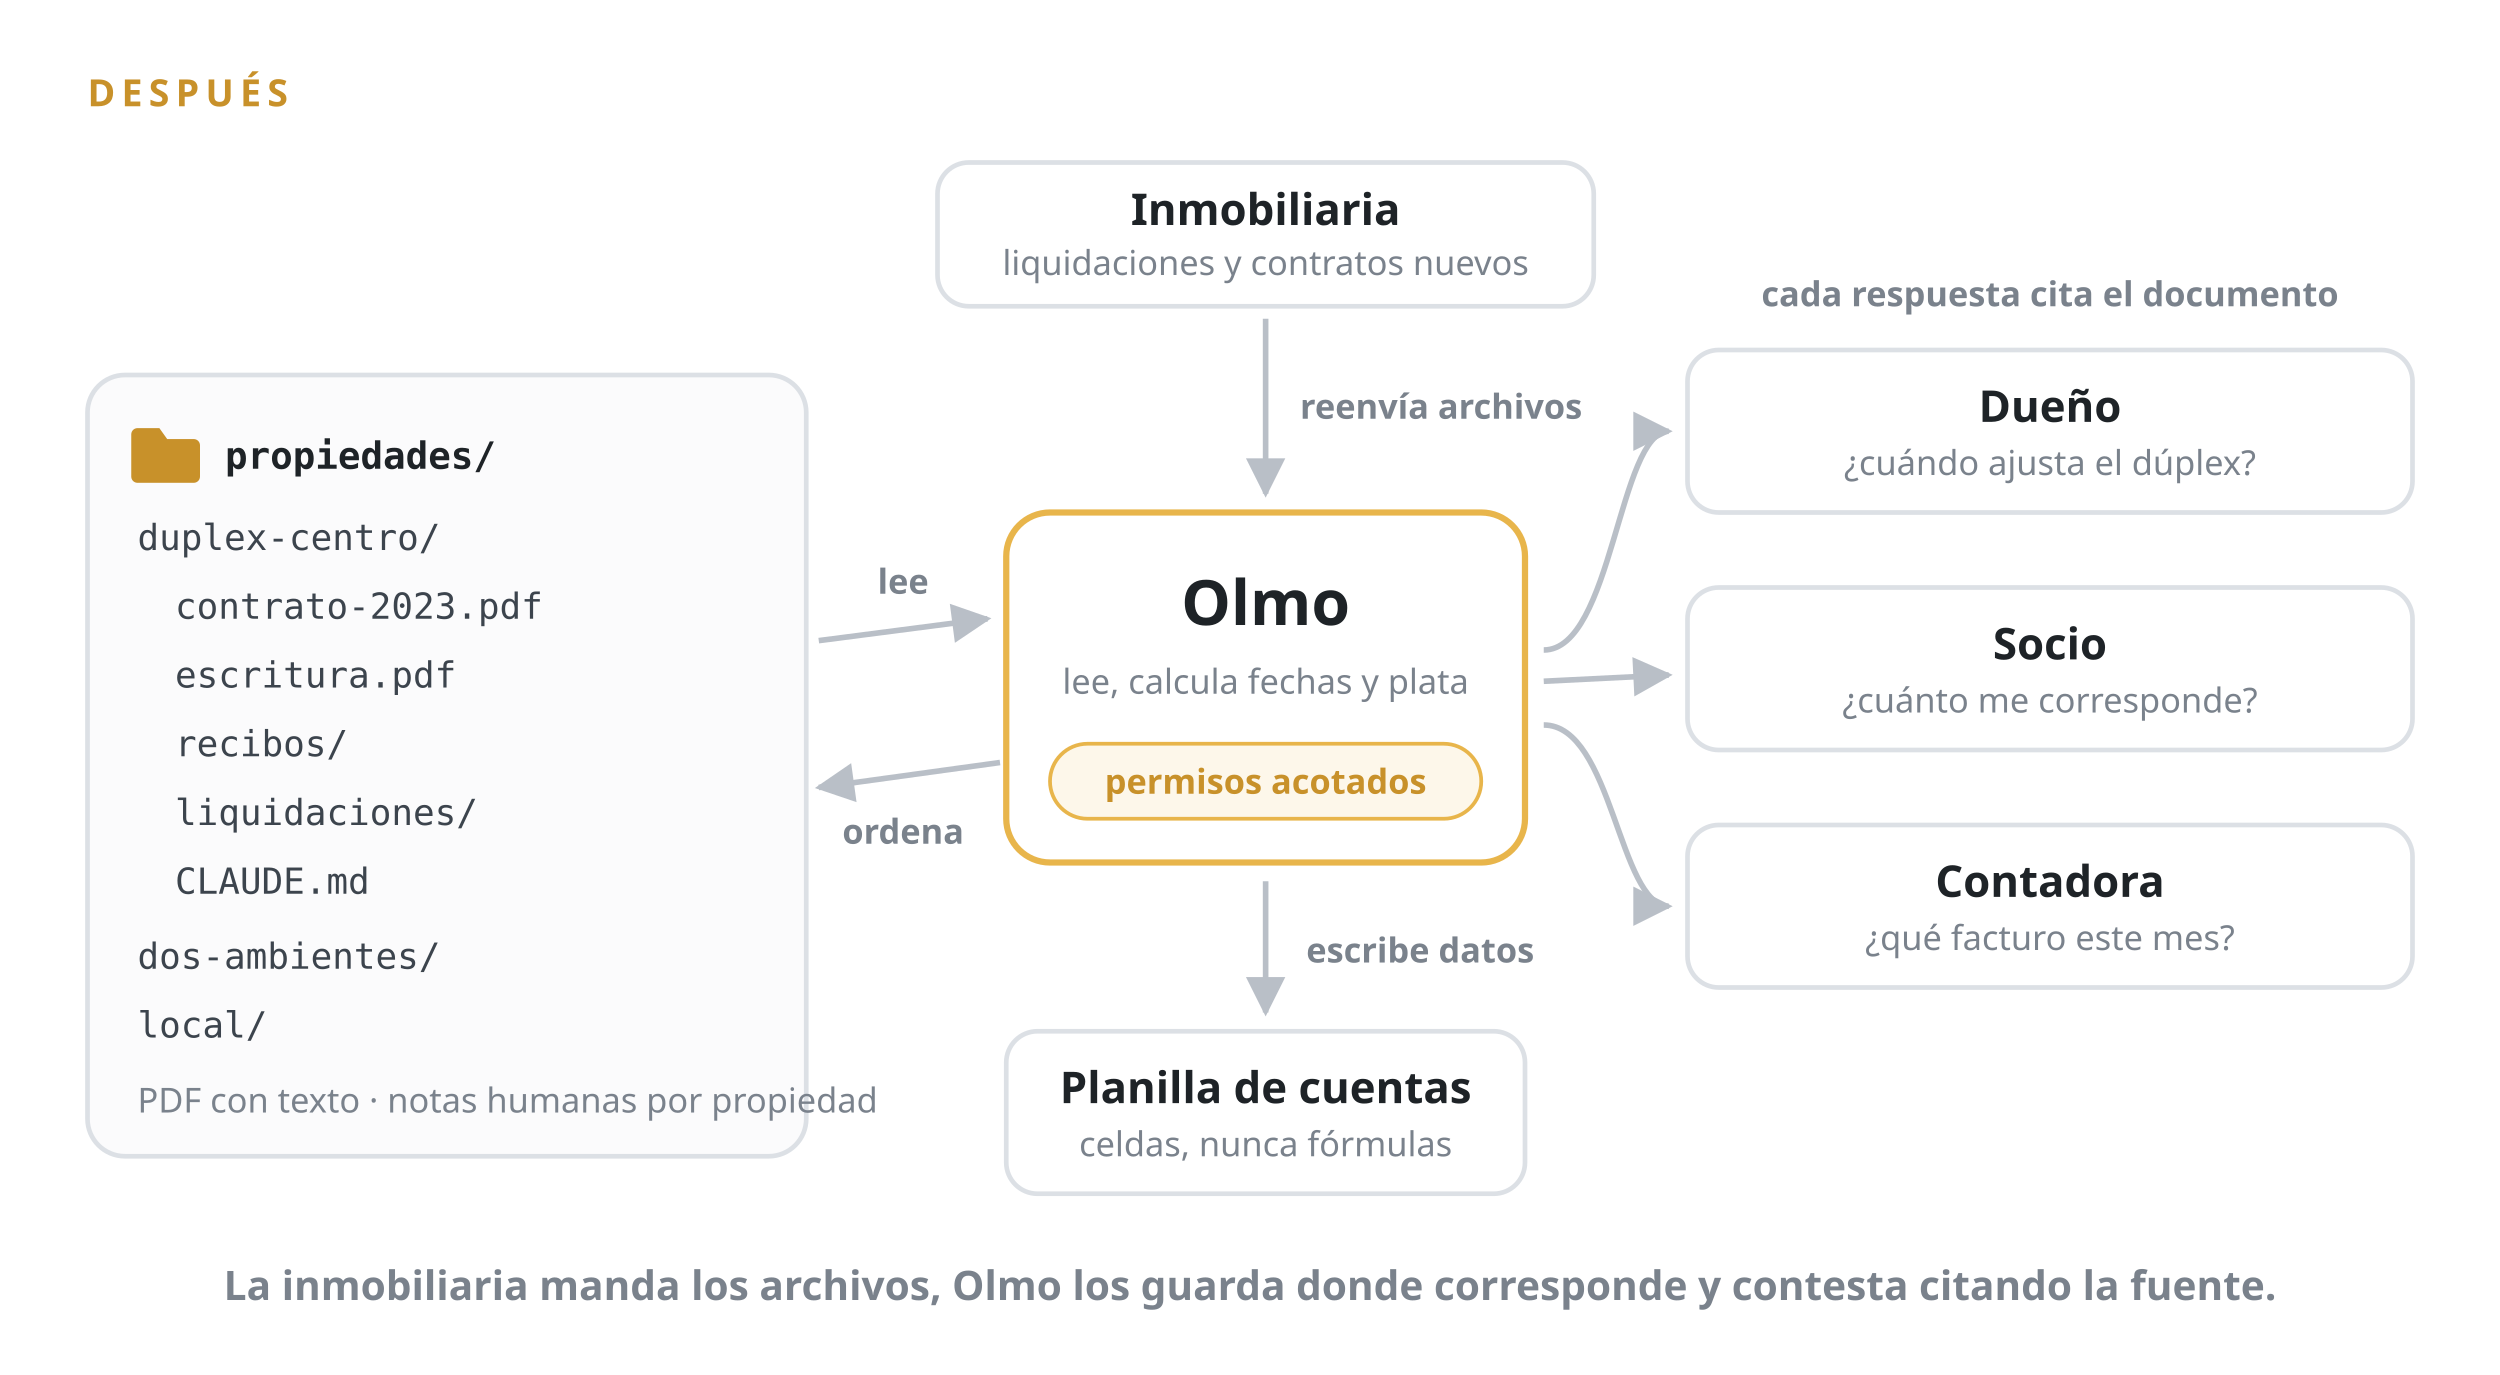
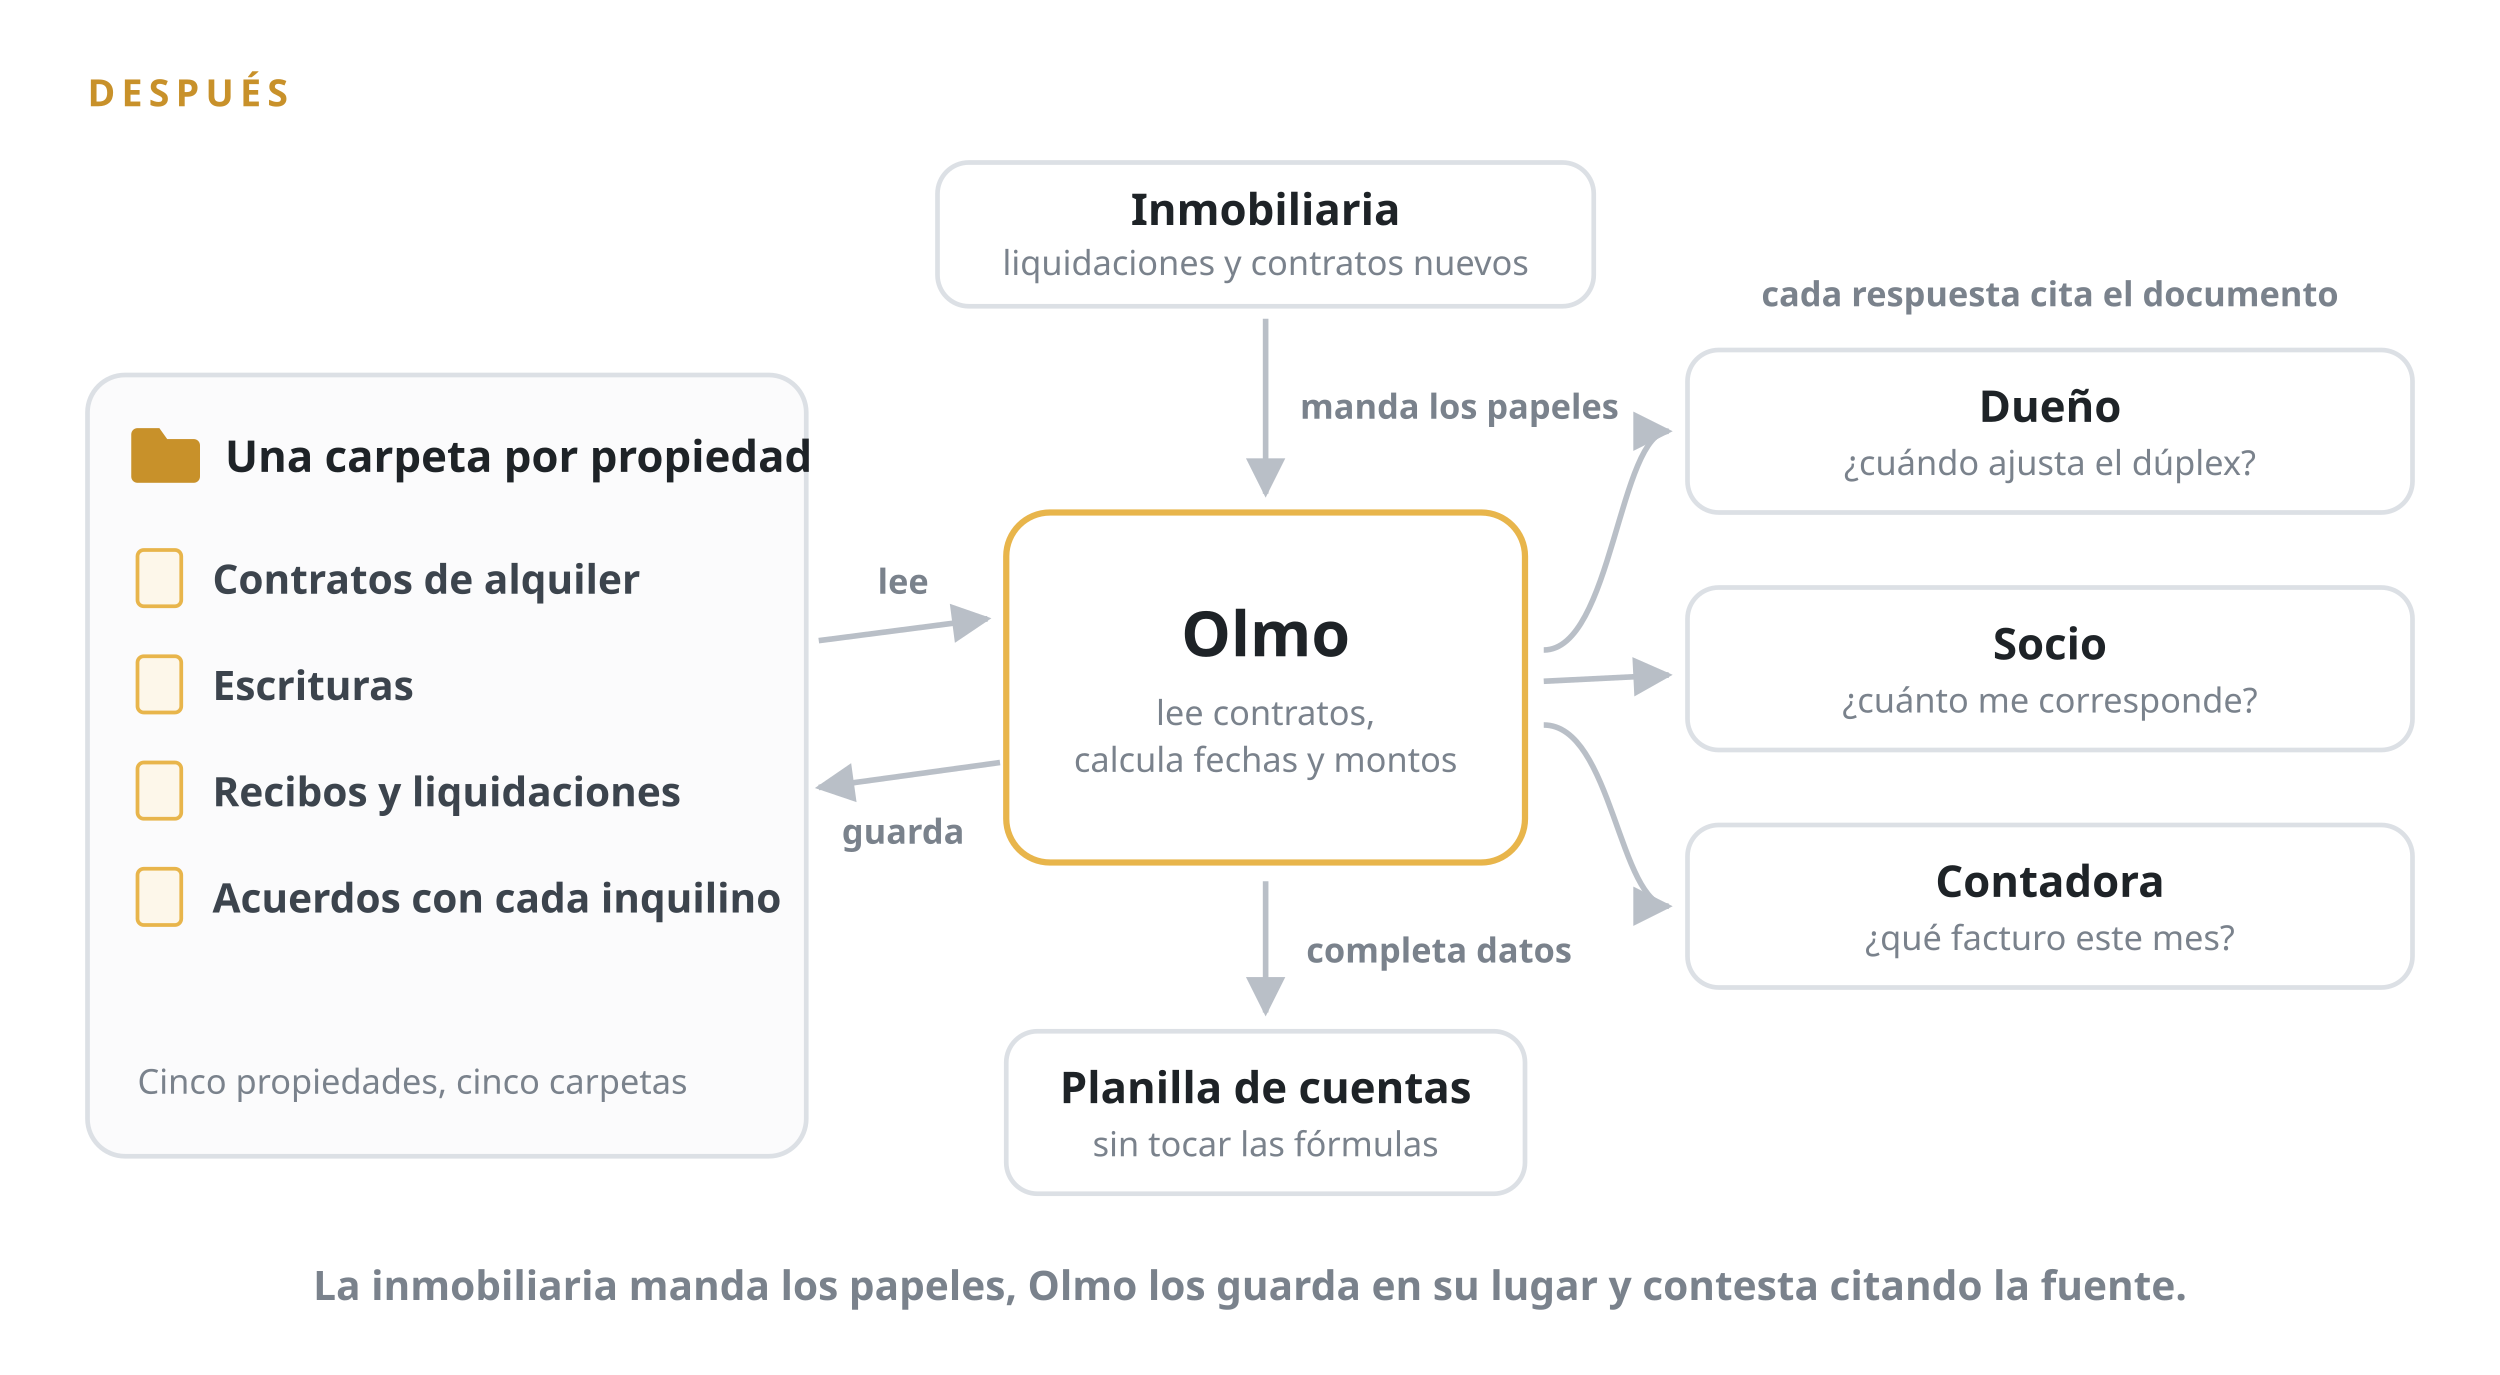
- <svg xmlns="http://www.w3.org/2000/svg" viewBox="0 0 800 440" width="800" height="440" role="img" aria-label="La inmobiliaria le reenvía archivos a Olmo. El agente los guarda donde corresponde en una carpeta ordenada por propiedad, la lee, y responde al dueño, al socio y a la contadora citando la fuente de cada dato. Sobre la planilla escribe celdas de datos, nunca fórmulas.">
+ <svg xmlns="http://www.w3.org/2000/svg" viewBox="0 0 800 440" width="800" height="440" role="img" aria-label="La inmobiliaria le manda los papeles a Olmo. El agente los guarda en una carpeta por propiedad, los lee y responde al dueño, al socio y a la contadora citando el documento. En la planilla de cuentas completa datos sin tocar las fórmulas.">
  <defs>
    <style>
      .lbl  { font-family: 'Nunito', ui-sans-serif, system-ui, sans-serif; font-size: 14px; font-weight: 700; fill: #1E2327; }
      .sub  { font-family: 'Nunito', ui-sans-serif, system-ui, sans-serif; font-size: 11px; font-weight: 400; fill: #7A828C; }
      .cap  { font-family: 'Nunito', ui-sans-serif, system-ui, sans-serif; font-size: 13px; font-weight: 600; fill: #7A828C; }
      .kick { font-family: 'Nunito', ui-sans-serif, system-ui, sans-serif; font-size: 12px; font-weight: 800; fill: #C8912A; letter-spacing: 2px; }
      .flow { font-family: 'Nunito', ui-sans-serif, system-ui, sans-serif; font-size: 11px; font-weight: 700; fill: #7A828C; }
-       .mono { font-family: 'JetBrains Mono', ui-monospace, monospace; font-size: 11.5px; fill: #3C444D; }
-       .monoh{ font-family: 'JetBrains Mono', ui-monospace, monospace; font-size: 12px; font-weight: 700; fill: #1E2327; }
+       .item { font-family: 'Nunito', ui-sans-serif, system-ui, sans-serif; font-size: 13px; font-weight: 600; fill: #3C444D; }
      .card { fill: #FFFFFF; stroke: #DCE0E5; stroke-width: 1.5; }
+       .doc  { fill: #FDF7EA; stroke: #E8B54B; stroke-width: 1.2; }
      .arw  { stroke: #B9BFC7; stroke-width: 1.8; fill: none; marker-end: url(#ah); }
    </style>
    <marker id="ah" viewBox="0 0 10 10" refX="9" refY="5" markerWidth="7" markerHeight="7" orient="auto-start-reverse">
      <path d="M 0 0 L 10 5 L 0 10 z" fill="#B9BFC7" />
    </marker>
  </defs>
  <rect width="800" height="440" fill="#FFFFFF" />
  <text x="28" y="34" class="kick">DESPUÉS</text>
  <rect x="300" y="52" width="210" height="46" rx="10" class="card" />
  <text x="405" y="72" text-anchor="middle" class="lbl">Inmobiliaria</text>
  <text x="405" y="88" text-anchor="middle" class="sub">liquidaciones y contratos nuevos</text>
  <path class="arw" d="M405 102 L405 158" />
-   <text x="416" y="134" class="flow">reenvía archivos</text>
+   <text x="416" y="134" class="flow">manda los papeles</text>
  <rect x="28" y="120" width="230" height="250" rx="12" fill="#FBFBFC" stroke="#DCE0E5" stroke-width="1.5" />
-   <g fill="#C8912A">
-     <path d="M44 137 h7 l2.5 3.5 h8.5 a2 2 0 0 1 2 2 v10 a2 2 0 0 1 -2 2 h-18 a2 2 0 0 1 -2 -2 v-13.5 a2 2 0 0 1 2 -2 z" />
-   </g>
-   <text x="72" y="150" class="monoh">propiedades/</text>
-   <text x="44" y="176" class="mono">duplex-centro/</text>
-   <text x="56" y="198" class="mono">contrato-2023.pdf</text>
-   <text x="56" y="220" class="mono">escritura.pdf</text>
-   <text x="56" y="242" class="mono">recibos/</text>
-   <text x="56" y="264" class="mono">liquidaciones/</text>
-   <text x="56" y="286" class="mono">CLAUDE.md</text>
-   <text x="44" y="310" class="mono">dos-ambientes/</text>
-   <text x="44" y="332" class="mono">local/</text>
-   <text x="44" y="356" class="sub">PDF con texto · notas humanas por propiedad</text>
+   <path fill="#C8912A" d="M44 137 h7 l2.5 3.5 h8.5 a2 2 0 0 1 2 2 v10 a2 2 0 0 1 -2 2 h-18 a2 2 0 0 1 -2 -2 v-13.5 a2 2 0 0 1 2 -2 z" />
+   <text x="72" y="151" class="lbl">Una carpeta por propiedad</text>
+   <rect x="44" y="176" width="14" height="18" rx="2" class="doc" />
+   <text x="68" y="190" class="item">Contratos de alquiler</text>
+   <rect x="44" y="210" width="14" height="18" rx="2" class="doc" />
+   <text x="68" y="224" class="item">Escrituras</text>
+   <rect x="44" y="244" width="14" height="18" rx="2" class="doc" />
+   <text x="68" y="258" class="item">Recibos y liquidaciones</text>
+   <rect x="44" y="278" width="14" height="18" rx="2" class="doc" />
+   <text x="68" y="292" class="item">Acuerdos con cada inquilino</text>
+   <text x="44" y="350" class="sub">Cinco propiedades, cinco carpetas</text>
  <rect x="322" y="164" width="166" height="112" rx="14" fill="#FFFFFF" stroke="#E8B54B" stroke-width="2" />
-   <text x="405" y="200" text-anchor="middle" class="lbl" style="font-size:20px; font-weight:800">Olmo</text>
-   <text x="405" y="222" text-anchor="middle" class="sub">lee, calcula fechas y plata</text>
-   <rect x="336" y="238" width="138" height="24" rx="12" fill="#FDF7EA" stroke="#E8B54B" stroke-width="1.2" />
-   <text x="405" y="254" text-anchor="middle" class="flow" style="fill:#C8912A">permisos acotados</text>
+   <text x="405" y="210" text-anchor="middle" class="lbl" style="font-size:20px; font-weight:800">Olmo</text>
+   <text x="405" y="232" text-anchor="middle" class="sub">lee contratos,</text>
+   <text x="405" y="247" text-anchor="middle" class="sub">calcula fechas y montos</text>
  <path class="arw" d="M262 205 L316 198" />
  <text x="289" y="190" text-anchor="middle" class="flow">lee</text>
  <path class="arw" d="M320 244 L262 252" />
-   <text x="289" y="270" text-anchor="middle" class="flow">ordena</text>
+   <text x="289" y="270" text-anchor="middle" class="flow">guarda</text>
  <text x="656" y="98" text-anchor="middle" class="flow">cada respuesta cita el documento</text>
  <rect x="540" y="112" width="232" height="52" rx="10" class="card" />
  <text x="656" y="135" text-anchor="middle" class="lbl">Dueño</text>
  <text x="656" y="152" text-anchor="middle" class="sub">¿cuándo ajusta el dúplex?</text>
  <rect x="540" y="188" width="232" height="52" rx="10" class="card" />
  <text x="656" y="211" text-anchor="middle" class="lbl">Socio</text>
  <text x="656" y="228" text-anchor="middle" class="sub">¿cuánto me corresponde?</text>
  <rect x="540" y="264" width="232" height="52" rx="10" class="card" />
  <text x="656" y="287" text-anchor="middle" class="lbl">Contadora</text>
  <text x="656" y="304" text-anchor="middle" class="sub">¿qué facturo este mes?</text>
  <path class="arw" d="M494 208 C 516 208, 518 138, 534 138" />
  <path class="arw" d="M494 218 L534 216" />
  <path class="arw" d="M494 232 C 516 232, 518 290, 534 290" />
  <rect x="322" y="330" width="166" height="52" rx="10" class="card" />
  <text x="405" y="353" text-anchor="middle" class="lbl">Planilla de cuentas</text>
-   <text x="405" y="370" text-anchor="middle" class="sub">celdas, nunca fórmulas</text>
+   <text x="405" y="370" text-anchor="middle" class="sub">sin tocar las fórmulas</text>
  <path class="arw" d="M405 282 L405 324" />
-   <text x="418" y="308" class="flow">escribe datos</text>
-   <text x="400" y="416" text-anchor="middle" class="cap">La inmobiliaria manda los archivos, Olmo los guarda donde corresponde y contesta citando la fuente.</text>
+   <text x="418" y="308" class="flow">completa datos</text>
+   <text x="400" y="416" text-anchor="middle" class="cap">La inmobiliaria manda los papeles, Olmo los guarda en su lugar y contesta citando la fuente.</text>
</svg>
